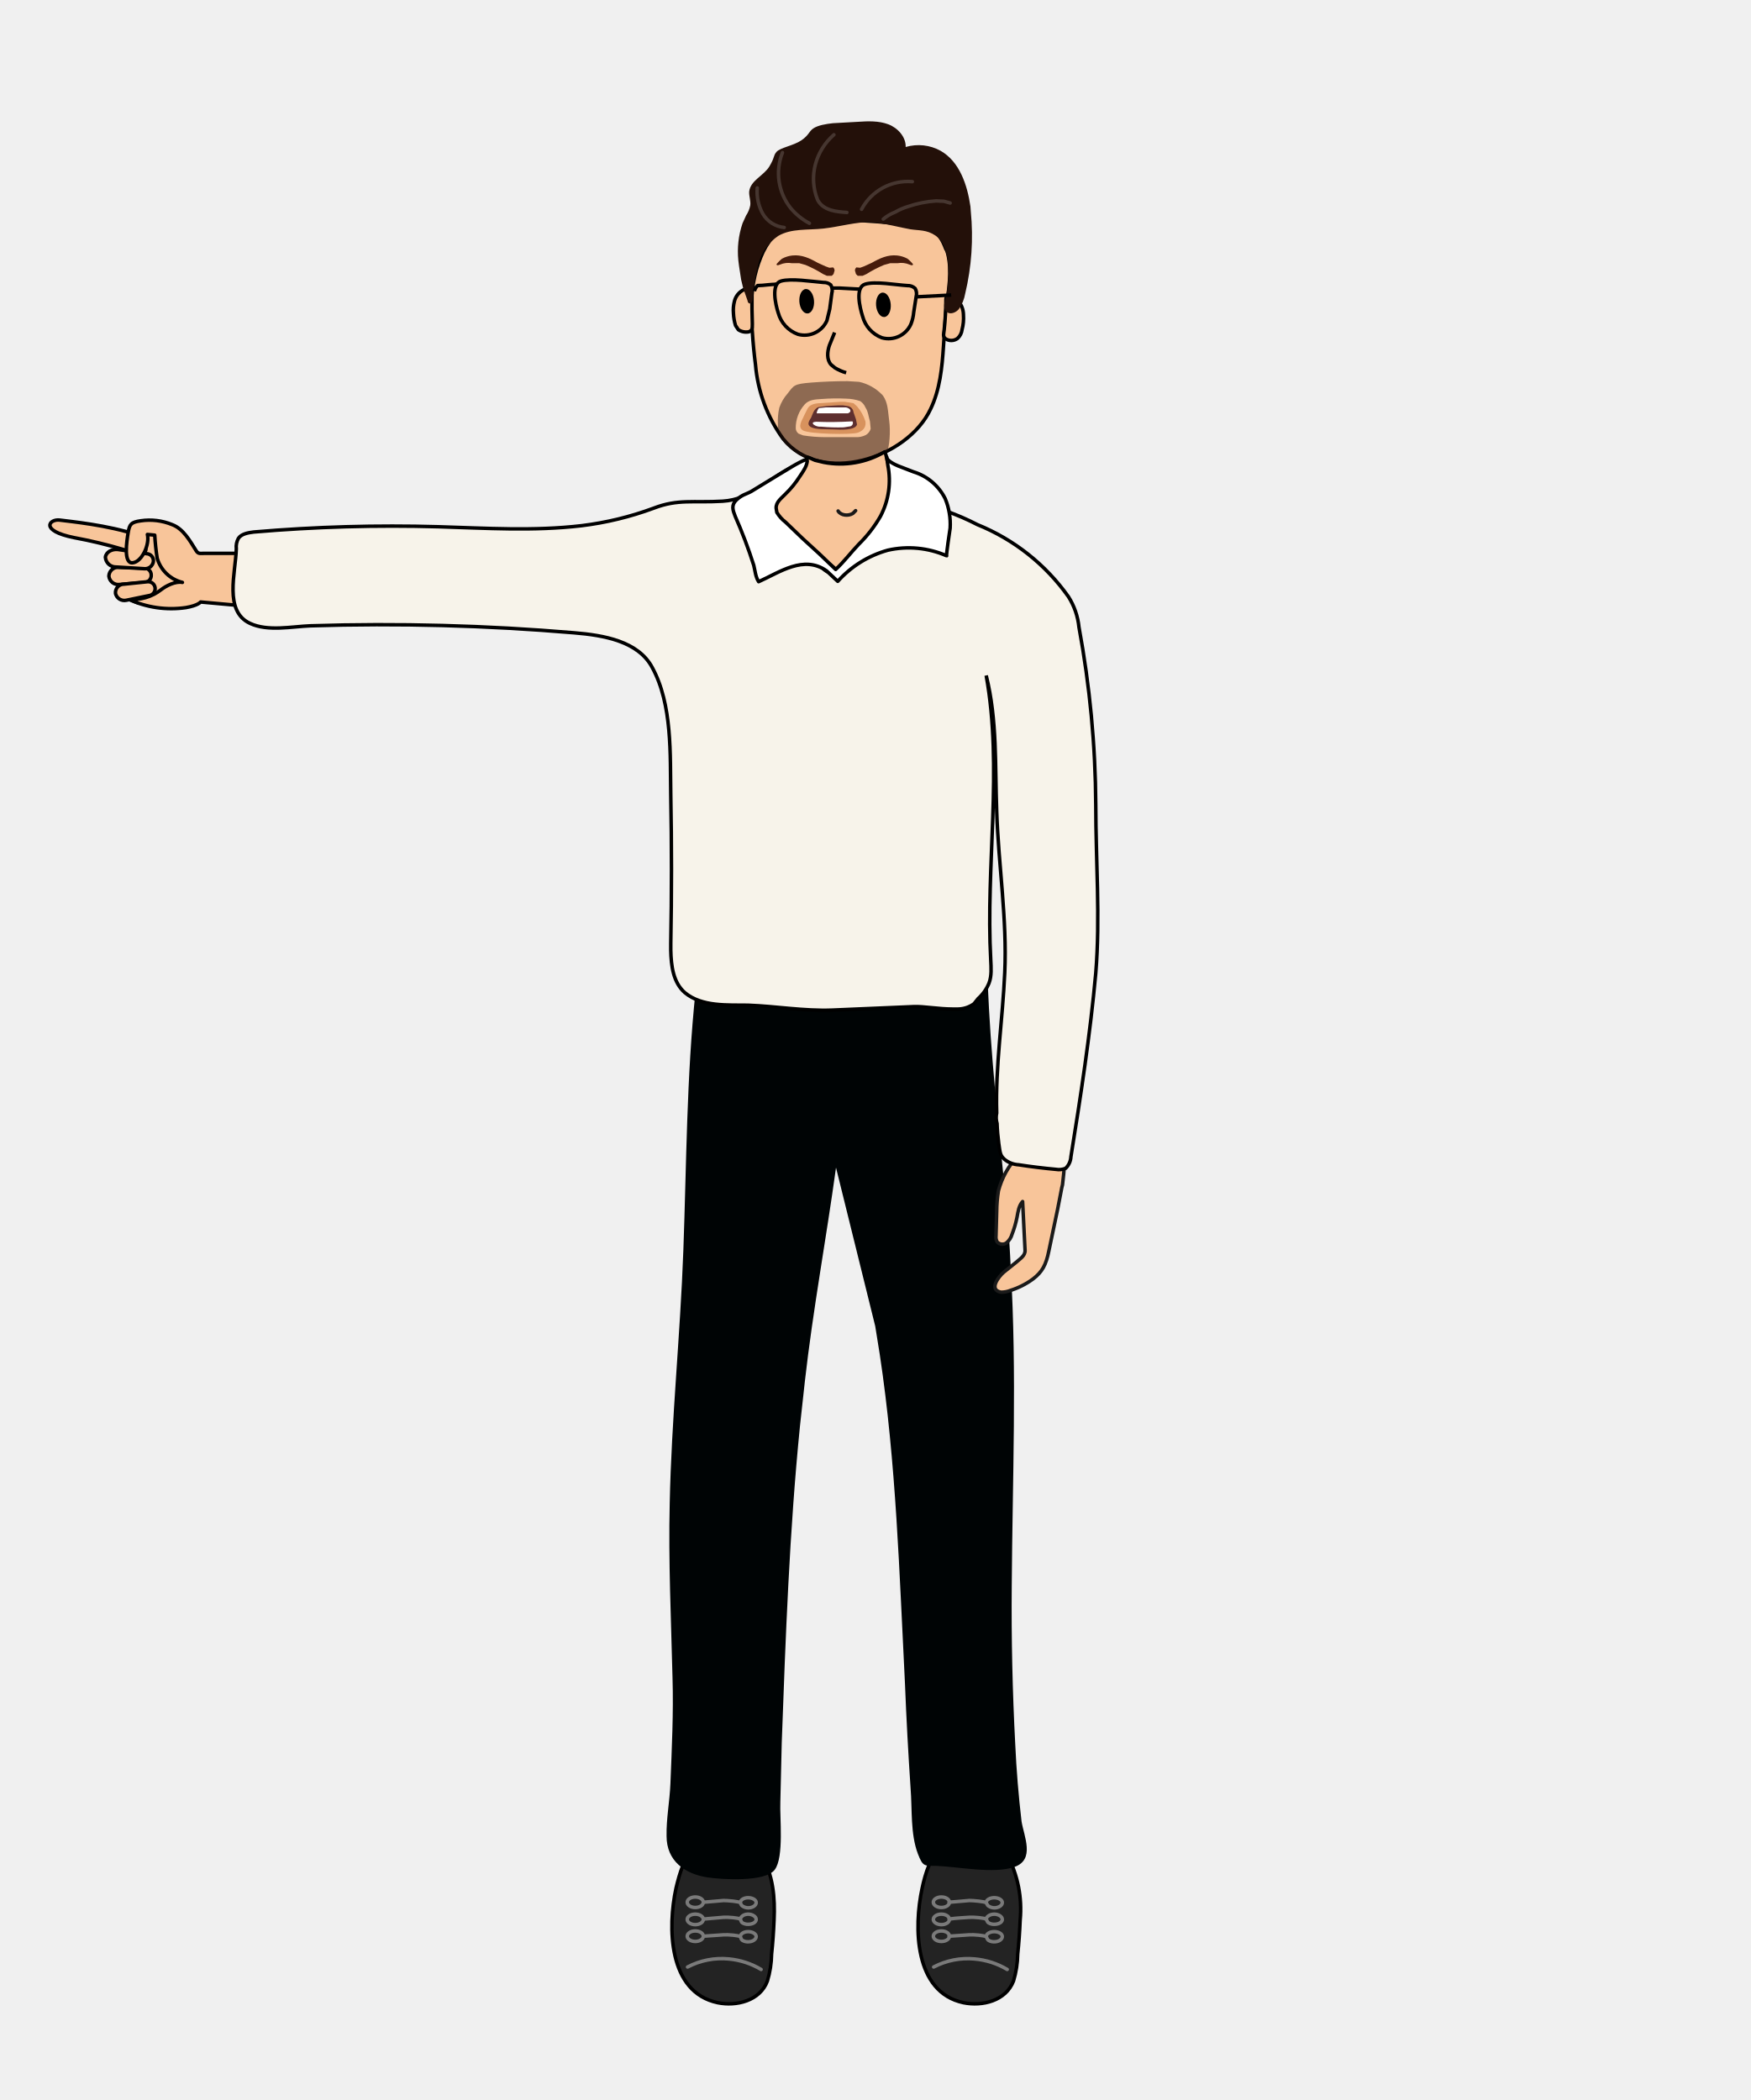
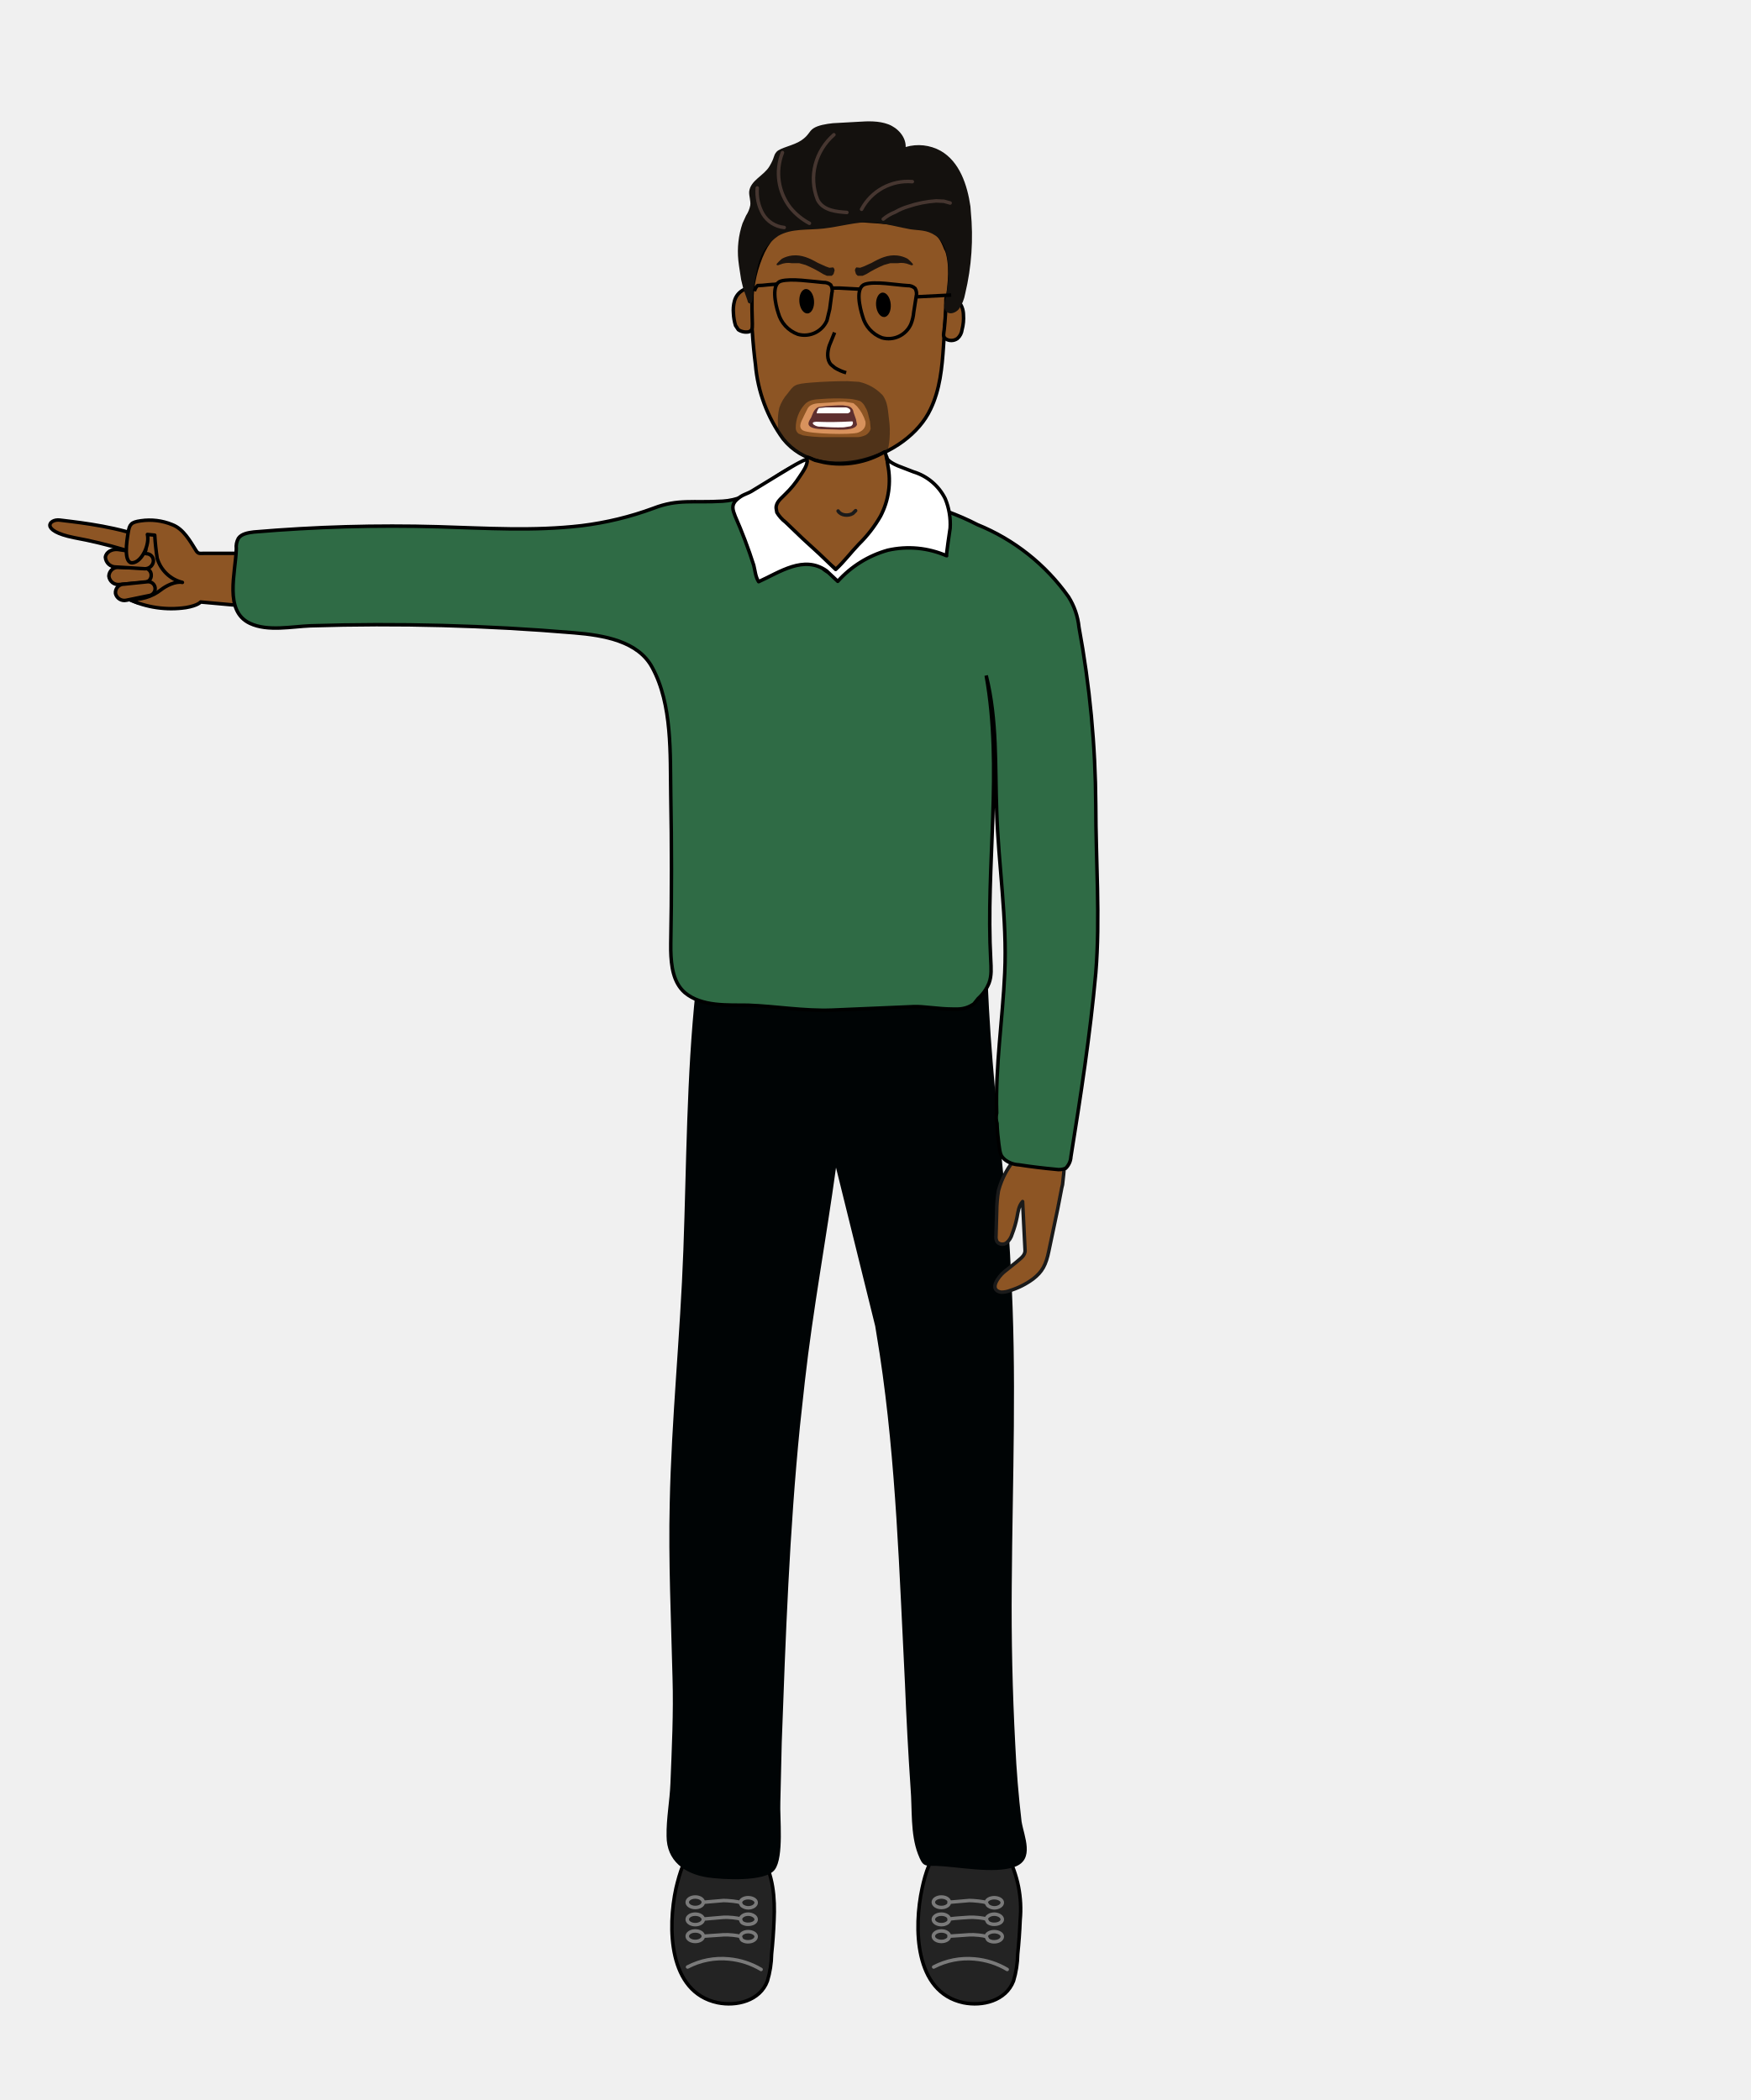
<svg xmlns="http://www.w3.org/2000/svg" width="500" height="600" viewBox="0 0 500 600">
  <svg id="emLayer_1" data-name="Layer 1" viewBox="0 0 500 600">
    <defs>
-       <style>.emcls-1{fill:#f8c59a}.emcls-1,.emcls-5{stroke:#000}.emcls-1{stroke-linecap:round;stroke-linejoin:round}.emcls-5{fill:none}.emcls-4{fill:#471c0c}.emcls-5{stroke-miterlimit:10}.pocls-1{fill:#f8c59a}.pocls-1,.pocls-2{stroke:#000}.pocls-1,.pocls-2,.pocls-3{stroke-linecap:round;stroke-linejoin:round}.pocls-2{fill:#232323}.pocls-3{fill:none;stroke:#7a7a7a}</style>
+       <style>.emcls-1{fill:#8d5524}.emcls-1,.emcls-5{stroke:#000}.emcls-1{stroke-linecap:round;stroke-linejoin:round}.emcls-5{fill:none}.emcls-4{fill:#1c140f}.emcls-5{stroke-miterlimit:10}.pocls-1{fill:#8d5524}.pocls-1,.pocls-2{stroke:#000}.pocls-1,.pocls-2,.pocls-3{stroke-linecap:round;stroke-linejoin:round}.pocls-2{fill:#232323}.pocls-3{fill:none;stroke:#7a7a7a}</style>
    </defs>
    <path d="m230.5 62.9 4.9-.3q10.3.2 20.5 1.2c10.2 1 12.1 1.6 14.3 7.4l.2.3.3.9c1.3 5.1.2 10.6-.4 15.7l-.2 1.8-.6 9c-.4 6.1-1 12.4-3.7 18-6.6 14.1-31.2 22-42.1 8.5a42 42 0 0 1-7.9-21.2q-.6-4.7-.9-9.3a53 53 0 0 1-.2-6.9 36 36 0 0 1 2.6-14.5 21 21 0 0 1 3.5-5.9c2.3-2.8 6.1-4.2 9.7-4.7" class="emcls-1" />
    <path d="M273.5 96.7a4 4 0 0 0 1.3-2.5 13 13 0 0 0 .4-4.3 6 6 0 0 0-1.5-3.9l-.9-.7a5 5 0 0 0-2-.4h-.4q-.2.2-.2.5a87 87 0 0 1-.5 8.8c-.1 1.1-.5 1.9.4 2.6a3 3 0 0 0 3.4-.1m-62.6-2.5-.8-1.2a14 14 0 0 1-.6-3.5 10 10 0 0 1 .3-3.5 5 5 0 0 1 2.6-3.2l1.1-.3 1.2.2.1.4v5.3l.1 4.1c0 1.4 0 1.9-1 2.3a4 4 0 0 1-3-.6" class="emcls-1" />
-     <path fill="#231009" d="M277.3 60.4a71 71 0 0 1-1.6 23.5 11 11 0 0 1-1.8 4.4c-.8 1-2.5 1.7-3.5.8s-.7-2.3-.4-3.6a32 32 0 0 0 .8-10.2c-.3-3-1.1-6.3-3.6-8s-4.7-1.4-7.2-1.8-7.5-1.8-11.3-2-9 1.3-13.5 1.8-9.1-.1-12.9 2.1a14 14 0 0 0-5.7 8.1 55 55 0 0 0-1.6 9.9c0 .4-.3 1.5-.9 1.3s-.5-.7-.6-.9l-.6-1.7-.6-1.7-.6-2.5-.6-3.9-.2-1.6a25 25 0 0 1 1.2-10.6l1-2.2a8 8 0 0 0 1.2-2.9c.2-1.3-.4-2.7-.3-4 .4-3.2 4.2-4.5 5.8-7.2s1-2.9 2-4.1 4.9-1.8 7.1-3.3 2.1-2.5 3.4-3.4 3.7-1.3 5.6-1.5l7.2-.4c2.9-.2 5.9-.3 8.6.7s5.1 3.6 5 6.5a13 13 0 0 1 10 1.1c5.4 3.1 7.6 9.7 8.5 15.9z" />
+     <path fill="#14110e" d="M277.3 60.4a71 71 0 0 1-1.6 23.5 11 11 0 0 1-1.8 4.4c-.8 1-2.5 1.7-3.5.8s-.7-2.3-.4-3.6a32 32 0 0 0 .8-10.2c-.3-3-1.1-6.3-3.6-8s-4.7-1.4-7.2-1.8-7.5-1.8-11.3-2-9 1.3-13.5 1.8-9.1-.1-12.9 2.1a14 14 0 0 0-5.7 8.1 55 55 0 0 0-1.6 9.9c0 .4-.3 1.5-.9 1.3s-.5-.7-.6-.9l-.6-1.7-.6-1.7-.6-2.5-.6-3.9-.2-1.6a25 25 0 0 1 1.2-10.6l1-2.2a8 8 0 0 0 1.2-2.9c.2-1.3-.4-2.7-.3-4 .4-3.2 4.2-4.5 5.8-7.2s1-2.9 2-4.1 4.9-1.8 7.1-3.3 2.1-2.5 3.4-3.4 3.7-1.3 5.6-1.5l7.2-.4c2.9-.2 5.9-.3 8.6.7s5.1 3.6 5 6.5a13 13 0 0 1 10 1.1c5.4 3.1 7.6 9.7 8.5 15.9z" />
    <path fill="none" stroke="#463630" stroke-linecap="round" stroke-linejoin="round" d="M224 65a8 8 0 0 1-6.1-3.9 13 13 0 0 1-1.6-7.4m14.9 10.1a18 18 0 0 1-5.4-4.4 16 16 0 0 1-2.3-15.8m18.4 17.1c-2.9-.2-6.5-.5-8.2-3.3l-.2-.4a16 16 0 0 1-.6-10 17 17 0 0 1 5.3-8.5m7.9 21.3a15 15 0 0 1 14.5-7.9m-8.3 10.7a12 12 0 0 1 3.4-2 17 17 0 0 1 3.7-1.6 31 31 0 0 1 8-1.6l2.2.1 1.8.5" />
    <path d="M223.4 73.9a8 8 0 0 1 2.9-.9c2.7-.3 5 .8 7.3 2.1l2.2 1 1.1.4 1.1-.1.3.4.1.5-.1.3-.2.7-.5.5h-1.4l-1.1-.5a34 34 0 0 0-5-2.6l-1.8-.5h-2.1a6 6 0 0 0-3.4.4l-.6.2q-.3 0-.4-.2c-.1-.2 1.3-1.5 1.6-1.7" class="emcls-4" />
    <ellipse cx="230.4" cy="86.1" rx="2.1" ry="3.5" transform="rotate(-4.4 230.025 85.74)" />
    <ellipse cx="252.3" cy="87.1" rx="2.1" ry="3.5" transform="rotate(-4.4 252.151 86.59)" />
    <path d="M235.2 80.7a3 3 0 0 1 2.1.7 3 3 0 0 1 .3 2.4l-.6 4.5-.8 3.3a7 7 0 0 1-8.3 3.9 9 9 0 0 1-5.6-6.1c-.8-2.4-2.1-8.3.8-9.1s8.6.1 12.1.4zm24 .9a3 3 0 0 1 2.2.8 3 3 0 0 1 .3 2.3l-.7 4.5a12 12 0 0 1-.8 3.4 7 7 0 0 1-8.3 3.9 9 9 0 0 1-5.5-6.1c-.8-2.5-2.2-8.3.7-9.2s8.7.2 12.1.4z" class="emcls-5" />
    <path d="M215.5 83.2a3 3 0 0 1 .9-1.6c1.8 0 4.3-.5 5.3-.3l-.5-.2m16.7 1.2h1.8l5.6.3h.2m16.4 2.2 9.8-.5m-30 22.2a13 13 0 0 1-3.2-1.4l-1.1-.9c-1.3-1.4-1.1-3.7-.5-5.5l1.5-3.7" class="emcls-5" />
    <path d="M259.2 73.9a8 8 0 0 0-2.9-.9c-2.7-.3-5 .8-7.3 2.1l-2.2 1-1.1.4-1.1-.1-.3.4-.1.5.1.3.2.7.5.5h1.4l1.1-.5a34 34 0 0 1 5-2.6l1.8-.5h2.1a6 6 0 0 1 3.4.4l.6.2q.3 0 .4-.2c.1-.2-1.3-1.5-1.6-1.7" class="emcls-4" />
-     <path fill="#231009" d="M252 112.8a13 13 0 0 0-6.6-3.7l-3.3-.2q-5.2 0-10.3.4c-5.1.4-5 .8-6.8 3.1a12 12 0 0 0-2.4 4.1 17 17 0 0 0-.4 4.6c0 3.5 1.5 5.5 4.3 7.6a16 16 0 0 0 3.5 2.1l3.5 1.3a23 23 0 0 0 8.6.4 63 63 0 0 0 7.2-1.7c1.2-.3 3.2-.5 4-1.7s1.1-6 .7-8.8-.3-5.3-1.9-7.4zm-4.8 3.6c.8 1.2.9 2.7 1.3 4l.2 2.1a3 3 0 0 1-1.4 1.8 6 6 0 0 1-3 .6h-8.7a41 41 0 0 1-6.2-.5l-1.3-.5a2 2 0 0 1-.8-1.5 10 10 0 0 1 2.6-6.9c1.1-1.2 2.7-1.4 4.8-1.5a55 55 0 0 1 7-.1 13 13 0 0 1 4 .7 4 4 0 0 1 1.5 1.8" opacity=".5" />
+     <path fill="#14110e" d="M252 112.8a13 13 0 0 0-6.6-3.7l-3.3-.2q-5.2 0-10.3.4c-5.1.4-5 .8-6.8 3.1a12 12 0 0 0-2.4 4.1 17 17 0 0 0-.4 4.6c0 3.5 1.5 5.5 4.3 7.6a16 16 0 0 0 3.5 2.1l3.5 1.3a23 23 0 0 0 8.6.4 63 63 0 0 0 7.2-1.7c1.2-.3 3.2-.5 4-1.7s1.1-6 .7-8.8-.3-5.3-1.9-7.4zm-4.8 3.6c.8 1.2.9 2.7 1.3 4l.2 2.1a3 3 0 0 1-1.4 1.8 6 6 0 0 1-3 .6h-8.7a41 41 0 0 1-6.2-.5l-1.3-.5a2 2 0 0 1-.8-1.5 10 10 0 0 1 2.6-6.9c1.1-1.2 2.7-1.4 4.8-1.5a55 55 0 0 1 7-.1 13 13 0 0 1 4 .7 4 4 0 0 1 1.5 1.8" opacity=".5" />
    <path fill="#d8925d" d="M240 114.8h1.3l2.5.4 1 .9a12 12 0 0 1 2.4 4.3c.2 1.2-.2 2.5-2.1 3.2s-13.9.4-15.7-.6-.1-3.2.2-4.1l1.1-2.2q.8-1.4 3.4-1.5z" />
    <path fill="#5e2f2f" d="M239.5 115.8h1.2l1.4.2a2 2 0 0 1 1.7 1.8l.7 2 .3 1.5c-.5 1.7-4.6 1.5-6.7 1.4s-5.1.1-6.5-.7-.2-2.1.1-2.7.7-2.5 2.1-3l2.3-.3z" />
    <path fill="#fff" d="M233.3 117.9v.2h8.9q1-.4.6-1.1a2 2 0 0 0-1.2-.6h-5.7l-2 .2q-.5.7-.6 1.3m-.9 3.4a3 3 0 0 0 2.1.6q3.3.3 6.5.2l1.9-.3a1 1 0 0 0 .7-1.2l-.1-.2h-.3q-5.1.3-10.1.1-1.4.1-.7.8" />
  </svg>
  <svg id="poLayer_1" data-name="Layer 1" viewBox="0 0 500 600">
    <path d="M38.8 153.5 36.4 171l2.9 1.2s14-5.2 14-5.4l-7.6-13.4-3.6-1.7-2.1.2z" class="pocls-1" />
    <path d="M43.2 164.3a2 2 0 0 1-1.8 2.1l-7.3.6a2.7 2.7 0 0 1-3-2.4 2.6 2.6 0 0 1 2.9-2.5l7.2.2a2 2 0 0 1 2 2" class="pocls-1" />
    <path d="M43.8 160.5a2.4 2.4 0 0 1-2.4 2l-8.2-.5a3 3 0 0 1-3.1-2.8c.2-1.5 1.9-2.4 3.6-2.2l8.2 1.2a2 2 0 0 1 1.9 2.3" class="pocls-1" />
    <path d="M39.1 152.8c-8.4-2.8-19-3.8-22-4.2s-5.9 3 4 5a136 136 0 0 1 14.5 3.5c8.2 2.2 5.7-.9 5.7-.9s-1.2-3-2.2-3.4" class="pocls-1" />
    <path d="M36.7 171.2a29 29 0 0 0 16.4 2.4c3.5-.6 4.2-1.6 4.2-1.6l12.2 1.1a121 121 0 0 1-.4-14.7l-.1-.3H58.2c-1.1 0-1.6.2-2.2-.8-1.7-2.7-3.6-6.2-6.8-7.4a17 17 0 0 0-9-1.1c-2.8.4-3.2 1-3.6 3.4s-1.4 8.9 1.3 8.6 4.9-5.3 4.2-8.1l2.1.2q.2 3.4.7 6.6a10 10 0 0 0 7.2 6.9c-2-.4-4.7 1-6.1 2.1a13 13 0 0 1-9.3 2.7" class="pocls-1" />
    <path d="M44.3 167.9a2 2 0 0 1-1.4 2.2l-6.8 1.4a2.6 2.6 0 0 1-3.1-1.9 2.4 2.4 0 0 1 2.4-2.7l6.8-.7a2 2 0 0 1 2.1 1.7" class="pocls-1" />
    <path d="M287.7 530a33 33 0 0 1 3.7 18.6q-.2 5-.7 9.7a28 28 0 0 1-1.2 7.7c-2.2 5.7-8.9 7.3-14.3 6.2-14.1-3-14.2-21.6-11.8-32.7.9-4.2 2.4-9.3 5.8-12.2a12.6 12.6 0 0 1 18.5 2.7" class="pocls-2" />
    <path d="M266.7 562a21 21 0 0 1 11.7-2.3 22 22 0 0 1 9.3 3" class="pocls-3" />
    <ellipse cx="268.9" cy="553.2" class="pocls-3" rx="2.3" ry="1.5" />
    <path d="M281.7 553.3c0-.8 1.1-1.4 2.3-1.4s2.3.6 2.3 1.4-1 1.5-2.3 1.5a3 3 0 0 1-1.6-.4c-.5-.3-.4-.8-.8-1.1s-3.5-.6-4.7-.5l-5.8.4" class="pocls-3" />
    <ellipse cx="268.9" cy="548.4" class="pocls-3" rx="2.3" ry="1.5" />
    <path d="M281.7 548.4c0-.8 1.1-1.5 2.3-1.5s2.3.7 2.3 1.5-1 1.4-2.3 1.4a3 3 0 0 1-1.6-.4c-.5-.3-.4-.8-.8-1.1s-3.5-.6-4.7-.5-3.8.2-5.8.5" class="pocls-3" />
    <ellipse cx="268.9" cy="543.5" class="pocls-3" rx="2.3" ry="1.5" />
    <path d="M281.7 543.6c0-.8 1.1-1.4 2.3-1.4s2.3.6 2.3 1.4-1 1.5-2.3 1.5a3 3 0 0 1-1.6-.5c-.5-.3-.4-.7-.8-1s-3.5-.6-4.7-.6l-5.8.5" class="pocls-3" />
    <path d="M217.4 530c3.5 5.6 4 12.3 3.7 18.6q-.2 5-.7 9.7a28 28 0 0 1-1.2 7.7c-2.1 5.7-8.9 7.3-14.2 6.2-14.2-3-14.3-21.6-11.9-32.7 1-4.2 2.4-9.3 5.8-12.2 5.6-4.7 14.7-3.5 18.5 2.7" class="pocls-2" />
    <path d="M196.4 562a21 21 0 0 1 11.8-2.3 22 22 0 0 1 9.2 3" class="pocls-3" />
    <ellipse cx="198.6" cy="553.2" class="pocls-3" rx="2.3" ry="1.5" />
    <path d="M211.5 553.3c0-.8 1-1.4 2.2-1.4s2.3.6 2.3 1.4-1 1.5-2.3 1.5a3 3 0 0 1-1.6-.4c-.5-.3-.4-.8-.7-1.1s-3.5-.6-4.7-.5l-5.8.4" class="pocls-3" />
    <ellipse cx="198.6" cy="548.4" class="pocls-3" rx="2.3" ry="1.5" />
    <path d="M211.5 548.4c0-.8 1-1.5 2.2-1.5s2.3.7 2.3 1.5-1 1.4-2.3 1.4a3 3 0 0 1-1.6-.4c-.5-.3-.4-.8-.7-1.1s-3.5-.6-4.7-.5l-5.8.5" class="pocls-3" />
    <ellipse cx="198.6" cy="543.5" class="pocls-3" rx="2.3" ry="1.5" />
    <path d="M211.5 543.6c0-.8 1-1.4 2.2-1.4s2.3.6 2.3 1.4-1 1.5-2.3 1.5a3 3 0 0 1-1.6-.5c-.5-.3-.4-.7-.7-1s-3.5-.6-4.7-.6l-5.8.5" class="pocls-3" />
    <path fill="#000405" fill-rule="evenodd" d="m250 378.9 1.3 8.1c4.7 31 5.6 62.8 7.2 94.1q.6 15 1.6 29.8c.5 6.1-.1 13 2.1 18.8 1.4 3.6 1.8 3.4 5.1 3.4 6.2.2 16.6 2.4 22.5.3s2.7-8.7 2-13q-1.3-11-1.8-22-1.2-22.7-1-45.4c.2-30.3 1.5-60.6-.3-90.9q-.3-6.9-.9-13.6c-1.8-20.1-4.2-40.1-5.3-60.2l-.3-6c0-2 .1-4.5-2.5-5.9s-4.7-1.4-7.1-1.5c-9-.5-18 .2-27 .3s-18.7.3-28.1-.1c-6.4-.3-17.9-.8-18.8 7.9-2.6 24.6-2.6 49.4-3.5 74.1s-3.4 48.2-3.9 72.4c-.4 16.6.4 33.2.8 49.9.3 10-.2 20.1-.6 30.2-.2 5-1.2 10-1.1 15 0 7.1 5.2 10.8 11.7 11.8 4.1.6 16.5 1.4 19.2-2.2s1.4-15 1.6-19.3l.4-17c1.1-30.2 2.2-60.4 5.2-90.4l1.4-12.8c2.3-20.4 6.1-40.7 8.9-61.1" />
-     <path fill="#f8c59a" stroke="#1a1a1a" stroke-linecap="round" stroke-linejoin="round" d="m303.5 338.5-.2.8-1.2 6.2-2.5 11.9c-.8 4-1.9 6-4.5 8a22 22 0 0 1-6.5 3.3 7 7 0 0 1-2.7.5c-3.6-.7-.6-4.5.8-5.7l3.5-2.8c1.1-1 2.7-1.9 2.6-3.5l-.7-13.9c-1.1 1.2-1.3 2.9-1.6 4.5a29 29 0 0 1-1.4 4.8 5 5 0 0 1-1.6 2.5 2 2 0 0 1-2.7-.3 3 3 0 0 1-.3-1.7l.2-7a38 38 0 0 1 .5-5.9 23 23 0 0 1 5.5-9.9 5 5 0 0 1 1.6-1.5 7 7 0 0 1 2.4-.3c2.5.1 5.2 0 7.5.9s1.8 1.3 1.8 3.2-.3 3.9-.5 5.9" />
-     <path fill="#f7f3ea" stroke="#000" stroke-miterlimit="10" d="M191.6 271.5c.1 4.5.7 9.2 4 12.1 4.9 4.1 12.3 3.5 18.1 3.6 8 .3 15.9 1.7 24 1.4l23.4-1c2.7-.1 7.1.7 10.9.7h1.7a8 8 0 0 0 4.5-1.5l1.2-1.5a12 12 0 0 0 3.1-4.4c.8-2.1.6-4.4.5-6.6-1.5-26.9 3.5-54.7-1.3-81.3 3.2 12.8 2.5 25.8 3 38.8.5 15.4 3 30.8 2.3 46.1-.6 13.4-2.7 26.8-2.3 40.1a6 6 0 0 0 .1 3q.1 2.8.5 5.8c.4 3 .5 3.4 1.7 4.5a7 7 0 0 0 4 1.5q5.2.8 10.6 1.3a5 5 0 0 0 2.8-.3 5 5 0 0 0 1.5-3.3c2.8-17.4 5.5-34.9 7.1-52.5 1.3-15.8 0-32.2 0-48a288 288 0 0 0-4.8-50.8 20 20 0 0 0-3-8.7 59 59 0 0 0-26-20.6 71 71 0 0 0-17.9-6.4l-1.3-.1a4 4 0 0 0-2 1.6 110 110 0 0 1-10.5 12 28 28 0 0 1-8.2 6.3 3 3 0 0 1-1.9.4 4 4 0 0 1-2.7-1.8c-2.8-3.2-5.3-6.9-9.2-8.5-2.3-.9-7-1.6-7-4.8s3.8-4.9 5.9-6.7 4.8-4.5 5.8-7.7c.1-.2.3-2.8.1-2.7l-3.6 1.7c-7.2 3.5-11.9 9.5-20.3 10s-12.7-.7-19.7 2a91 91 0 0 1-20.6 5c-13.6 1.6-27.3.7-40.9.3a463 463 0 0 0-52.7 1.5c-1.6.2-3.5.5-4.4 1.8a5 5 0 0 0-.6 3c-.2 6.9-3.6 17.8 3.9 21.3 5.1 2.4 12 .9 17.3.7a652 652 0 0 1 75.3 2c8.5.7 18.3 2.4 22.3 9.9 5.8 10.6 5.1 24.9 5.3 36.5q.4 21.1 0 42.3z" />
+     <path fill="#8d5524" stroke="#1a1a1a" stroke-linecap="round" stroke-linejoin="round" d="m303.5 338.5-.2.8-1.2 6.2-2.5 11.9c-.8 4-1.9 6-4.5 8a22 22 0 0 1-6.5 3.3 7 7 0 0 1-2.7.5c-3.6-.7-.6-4.5.8-5.7l3.5-2.8c1.1-1 2.7-1.9 2.6-3.5l-.7-13.9c-1.1 1.2-1.3 2.9-1.6 4.5a29 29 0 0 1-1.4 4.8 5 5 0 0 1-1.6 2.5 2 2 0 0 1-2.7-.3 3 3 0 0 1-.3-1.7l.2-7a38 38 0 0 1 .5-5.9 23 23 0 0 1 5.5-9.9 5 5 0 0 1 1.6-1.5 7 7 0 0 1 2.4-.3c2.5.1 5.2 0 7.5.9s1.8 1.3 1.8 3.2-.3 3.9-.5 5.9" />
+     <path fill="#2f6b45" stroke="#000" stroke-miterlimit="10" d="M191.6 271.5c.1 4.5.7 9.2 4 12.1 4.9 4.1 12.3 3.5 18.1 3.6 8 .3 15.9 1.7 24 1.4l23.4-1c2.7-.1 7.1.7 10.9.7h1.7a8 8 0 0 0 4.5-1.5l1.2-1.5a12 12 0 0 0 3.1-4.4c.8-2.1.6-4.4.5-6.6-1.5-26.9 3.5-54.7-1.3-81.3 3.2 12.8 2.5 25.8 3 38.8.5 15.4 3 30.8 2.3 46.1-.6 13.4-2.7 26.8-2.3 40.1a6 6 0 0 0 .1 3q.1 2.8.5 5.8c.4 3 .5 3.4 1.7 4.5a7 7 0 0 0 4 1.5q5.2.8 10.6 1.3a5 5 0 0 0 2.8-.3 5 5 0 0 0 1.5-3.3c2.8-17.4 5.5-34.9 7.1-52.5 1.3-15.8 0-32.2 0-48a288 288 0 0 0-4.8-50.8 20 20 0 0 0-3-8.7 59 59 0 0 0-26-20.6 71 71 0 0 0-17.9-6.4l-1.3-.1a4 4 0 0 0-2 1.6 110 110 0 0 1-10.5 12 28 28 0 0 1-8.2 6.3 3 3 0 0 1-1.9.4 4 4 0 0 1-2.7-1.8c-2.8-3.2-5.3-6.9-9.2-8.5-2.3-.9-7-1.6-7-4.8s3.8-4.9 5.9-6.7 4.8-4.5 5.8-7.7c.1-.2.3-2.8.1-2.7l-3.6 1.7c-7.2 3.5-11.9 9.5-20.3 10s-12.7-.7-19.7 2a91 91 0 0 1-20.6 5c-13.6 1.6-27.3.7-40.9.3a463 463 0 0 0-52.7 1.5c-1.6.2-3.5.5-4.4 1.8a5 5 0 0 0-.6 3c-.2 6.9-3.6 17.8 3.9 21.3 5.1 2.4 12 .9 17.3.7a652 652 0 0 1 75.3 2c8.5.7 18.3 2.4 22.3 9.9 5.8 10.6 5.1 24.9 5.3 36.5q.4 21.1 0 42.3z" />
    <path d="M221.5 144.6v.2l-1.6 2.3c-.8 1.6-1.4 3.6-.2 5.2a16 16 0 0 0 7.2 5.2l5.4 1.4a16 16 0 0 1 7.5 4.9 35 35 0 0 1 16.9-8.4c4.2-.7 9.4-6.3 8.6-10.9l-.9-2.3a23 23 0 0 0-7.7-7.3 8 8 0 0 1-2.9-2.3c-.6-1.1-.5-2.5-1.1-3.5a25 25 0 0 1-17.4 3l-2.5-.6c-.4-.1-1.9-1-2.2-.8s-.1.8-.1 1.1l-.6 1.4-1.6 2.6a36 36 0 0 1-4.4 5.2l-1 1-.8 1.3z" class="pocls-1" />
    <path fill="none" stroke="#1a1a1a" stroke-linecap="round" stroke-linejoin="round" d="M239.4 146c.8 1.3 2.9 1.5 4.2.7l.8-.8" />
    <path fill="#fff" stroke="#000" stroke-linecap="round" stroke-linejoin="round" d="m221.7 145.2.2 1.2a10 10 0 0 0 2.5 2.8l4.9 4.7q4.8 4.3 9.4 8.8c2.3-2.1 4.4-4.9 6.6-7.2a37 37 0 0 0 6.2-8 22 22 0 0 0 2.1-14.6l-.3-2.3c0 1.1 2.5 2.2 3.2 2.5l4.4 1.7a15 15 0 0 1 9.1 7.7 19 19 0 0 1 1.4 8.4c-.1.7-1.2 7.9-1 7.9a27 27 0 0 0-16.8-1.6 30 30 0 0 0-14.3 8.9l-3.2-3c-6.5-4.6-13.4.4-19.4 3.1-.9-1.4-1-3.1-1.4-4.7a139 139 0 0 0-5.3-14c-.7-1.8-1.2-3.2.4-4.7s2.8-1.6 4.2-2.4l7.7-4.7c2.6-1.5 5.3-3.4 8.1-4.5.7 1.3-1.3 3.9-2 5a27 27 0 0 1-4 4.9c-1.1 1.2-2.8 2.3-2.7 4.1" />
  </svg>
</svg>
